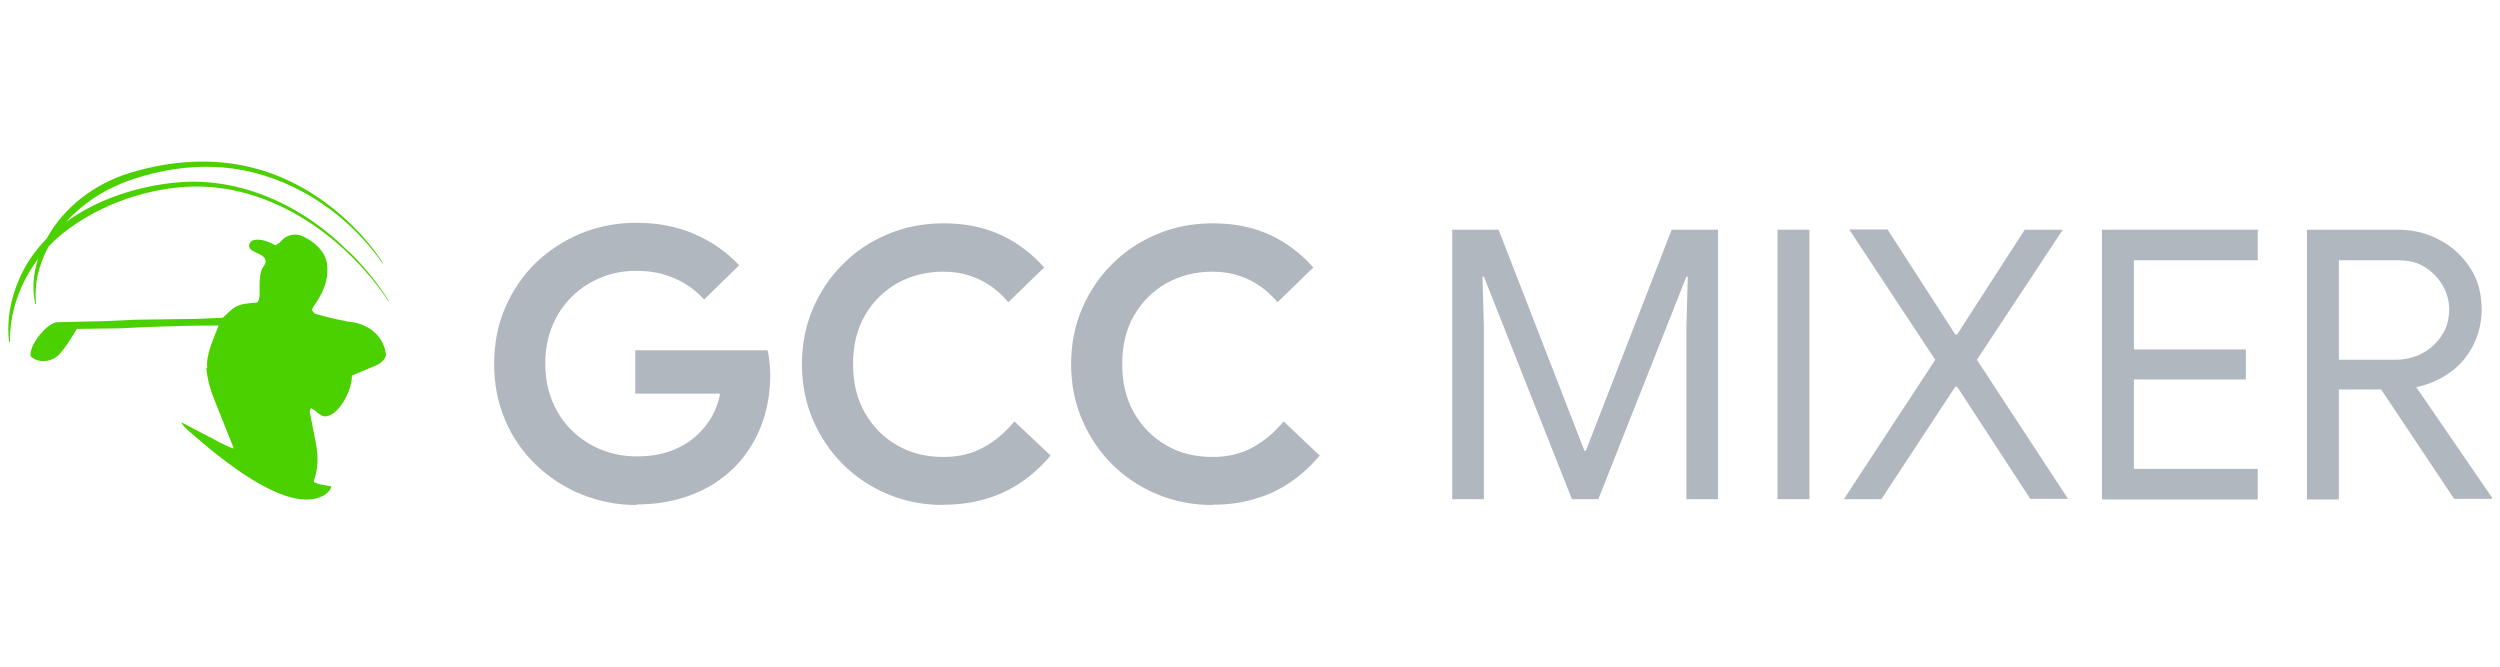
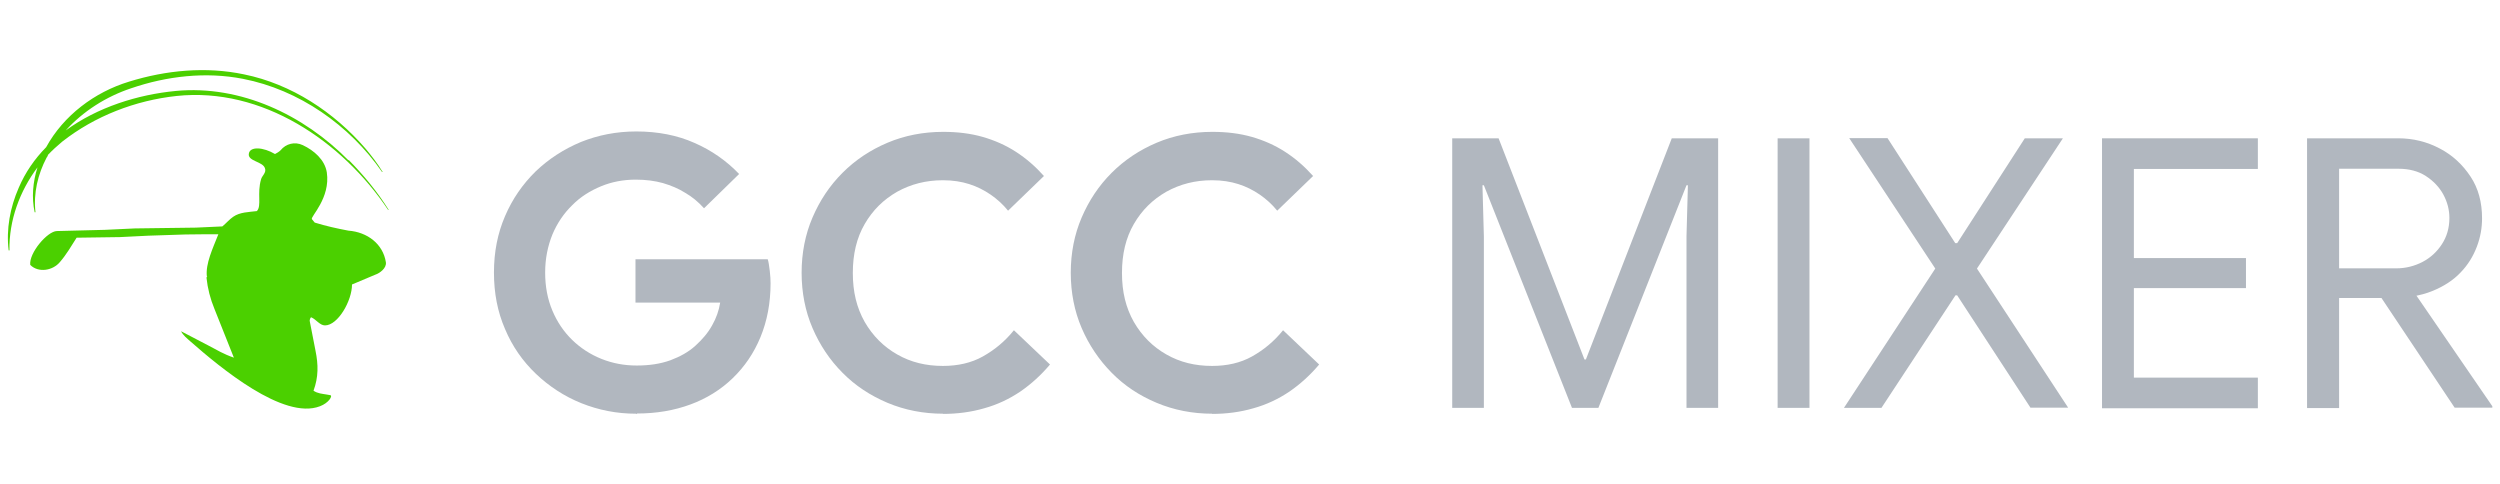
- <svg xmlns="http://www.w3.org/2000/svg" id="Layer_1" version="1.1" viewBox="0 0 90 24">
+ <svg xmlns="http://www.w3.org/2000/svg" id="Layer_1" version="1.1" viewBox="0 0 124 24">
  <defs>
    <style>
      .st0 {
        fill: #b1b7bf;
      }

      .st1 {
        fill: #4bd000;
      }
    </style>
  </defs>
  <g>
-     <path class="st1" d="M7.46,13.24c-.05-.46.21-1,.41-1.52-.42,0-.79,0-1.19.01l-1.33.04-1.02.05-1.56.02c-.2.32-.37.61-.6.88-.26.31-.78.39-1.07.1-.05-.43.62-1.21.96-1.22l1.73-.04,1.08-.05,2.2-.03.95-.04c.13-.11.26-.26.39-.35.24-.17.56-.17.85-.2.18-.19,0-.63.15-1.15.03-.12.2-.24.14-.4-.08-.24-.61-.25-.58-.51.03-.29.53-.25.94,0,.04-.02.16-.09.2-.14.19-.23.51-.32.8-.18.4.19.79.52.86.98.14.93-.6,1.6-.54,1.68l.1.12c.4.12.79.21,1.21.29.68.05,1.25.48,1.35,1.14.03.21-.22.39-.39.45l-.83.35c0,.59-.51,1.47-.97,1.47-.19,0-.32-.22-.49-.29-.03-.01-.06.09-.06.12l.21,1.08c.1.5.11.94-.07,1.44.15.1.31.11.48.14l.12.02c.1.02-.06.28-.37.4-1.31.51-3.6-1.4-4.66-2.33-.14-.12-.26-.22-.34-.37l1,.52c.29.15.52.3.9.43l-.7-1.75c-.15-.37-.25-.73-.29-1.14Z" />
-     <path class="st1" d="M12.56,9.07c-1.61-1.64-3.88-2.72-6.21-2.5-1.38.13-2.83.59-3.97,1.42.63-.7,1.46-1.22,2.35-1.52,1.29-.44,2.69-.6,4.03-.34,2.02.39,3.84,1.67,5.01,3.35h.02c-.19-.31-.4-.58-.62-.84-1.13-1.31-2.66-2.32-4.37-2.67-1.37-.29-2.81-.15-4.14.26-1.24.38-2.36,1.22-2.98,2.36-.41.42-.75.9-.99,1.46-.31.71-.46,1.5-.36,2.26h.03c-.02-1.08.37-2.13,1.01-2.99-.17.52-.22,1.09-.1,1.62h.03c-.08-.69.09-1.37.4-1.97.02-.03.04-.06.05-.1.16-.17.33-.32.51-.47,1.18-.93,2.64-1.49,4.12-1.65,3.08-.33,5.95,1.62,7.61,4.1h.02c-.41-.66-.9-1.25-1.44-1.79Z" />
+     <path class="st1" d="M10.26,13.71c-.07-.63.29-1.38.57-2.09-.58,0-1.09,0-1.64.01l-1.83.06-1.41.07-2.15.03c-.28.44-.51.84-.83,1.21-.36.43-1.07.54-1.47.14-.07-.59.85-1.67,1.32-1.68l2.38-.06,1.49-.07,3.03-.04,1.31-.06c.18-.15.36-.36.54-.48.33-.23.77-.23,1.17-.28.25-.26,0-.87.21-1.58.04-.17.28-.33.19-.55-.11-.33-.84-.34-.8-.7.04-.4.73-.34,1.3,0,.06-.03.22-.12.28-.19.26-.32.7-.44,1.1-.25.55.26,1.09.72,1.19,1.35.19,1.28-.83,2.21-.74,2.32l.14.17c.55.17,1.09.29,1.67.4.94.07,1.72.66,1.86,1.57.04.29-.3.54-.54.62l-1.14.48c0,.81-.7,2.03-1.34,2.03-.26,0-.44-.3-.68-.4-.04-.01-.08.12-.08.17l.29,1.49c.14.69.15,1.3-.1,1.98.21.14.43.15.66.19l.17.03c.14.03-.08.39-.51.55-1.81.7-4.96-1.93-6.42-3.21-.19-.17-.36-.3-.47-.51l1.38.72c.4.21.72.41,1.24.59l-.96-2.41c-.21-.51-.34-1.01-.4-1.57l.04-.03Z" />
+     <path class="st1" d="M17.29,7.96c-2.22-2.26-5.35-3.75-8.56-3.45-1.9.18-3.9.81-5.47,1.96.87-.96,2.01-1.68,3.24-2.09,1.78-.61,3.71-.83,5.55-.47,2.78.54,5.29,2.3,6.9,4.62h.03c-.26-.43-.55-.8-.85-1.16-1.56-1.81-3.67-3.2-6.02-3.68-1.89-.4-3.87-.21-5.71.36-1.71.52-3.25,1.68-4.11,3.25-.57.58-1.03,1.24-1.36,2.01-.43.98-.63,2.07-.5,3.11h.04c-.03-1.49.51-2.94,1.39-4.12-.23.72-.3,1.5-.14,2.23h.04c-.11-.95.12-1.89.55-2.71.03-.04.06-.08.07-.14.22-.23.45-.44.7-.65,1.63-1.28,3.64-2.05,5.68-2.27,4.24-.45,8.2,2.23,10.49,5.65h.03c-.57-.91-1.24-1.72-1.98-2.47h-.01Z" />
  </g>
  <g>
-     <path class="st0" d="M22.91,18.18c-.7,0-1.35-.13-1.97-.38-.62-.25-1.17-.61-1.64-1.06-.47-.45-.85-.99-1.11-1.61-.27-.62-.4-1.29-.4-2.03s.13-1.41.4-2.03c.27-.62.63-1.15,1.1-1.61.47-.45,1.01-.8,1.63-1.06.62-.25,1.28-.38,1.99-.38.78,0,1.48.14,2.1.41.62.27,1.16.65,1.6,1.12l-1.26,1.23c-.21-.23-.43-.41-.68-.56-.24-.15-.51-.26-.8-.35-.29-.08-.61-.12-.98-.12-.44,0-.86.08-1.25.24-.39.16-.74.38-1.04.68-.3.29-.54.64-.71,1.05-.17.41-.26.86-.26,1.37s.09.96.26,1.37c.17.41.41.76.71,1.05.3.29.65.52,1.05.68.4.16.82.24,1.27.24s.85-.06,1.21-.19c.35-.13.65-.3.9-.52.25-.22.45-.46.6-.73.15-.27.25-.54.29-.82h-3.05v-1.56h4.76c.03.09.05.23.07.41.02.18.03.33.03.45,0,.71-.12,1.36-.36,1.94-.24.58-.57,1.07-1,1.48-.43.41-.94.73-1.52.94-.59.22-1.23.33-1.92.33Z" />
-     <path class="st0" d="M33.96,18.18c-.71,0-1.38-.13-2-.39-.62-.26-1.16-.62-1.62-1.08-.46-.46-.82-1-1.08-1.61-.26-.61-.39-1.28-.39-1.99s.13-1.38.39-1.99c.26-.61.62-1.15,1.08-1.61.46-.46,1-.82,1.62-1.08.62-.26,1.29-.39,2-.39.52,0,.99.06,1.42.18.43.12.83.3,1.2.54.37.24.7.52,1.01.87l-1.29,1.25c-.19-.23-.4-.42-.63-.58-.23-.16-.49-.29-.77-.38-.28-.09-.59-.14-.94-.14-.61,0-1.15.14-1.65.41-.49.28-.88.66-1.17,1.16-.29.5-.43,1.08-.43,1.76s.14,1.25.43,1.76c.29.5.68.89,1.17,1.17.49.28,1.04.41,1.65.41.54,0,1.02-.11,1.44-.34.42-.23.79-.54,1.12-.94l1.3,1.23c-.32.38-.67.7-1.07.97-.4.27-.83.47-1.3.6-.47.14-.97.2-1.5.2Z" />
-     <path class="st0" d="M43.65,18.18c-.71,0-1.38-.13-2-.39-.62-.26-1.16-.62-1.62-1.08-.46-.46-.82-1-1.08-1.61-.26-.61-.39-1.28-.39-1.99s.13-1.38.39-1.99c.26-.61.62-1.15,1.08-1.61.46-.46,1-.82,1.62-1.08.62-.26,1.29-.39,2-.39.52,0,.99.06,1.42.18.43.12.83.3,1.2.54.37.24.7.52,1.01.87l-1.29,1.25c-.19-.23-.4-.42-.63-.58-.23-.16-.49-.29-.77-.38-.28-.09-.59-.14-.94-.14-.61,0-1.15.14-1.65.41-.49.28-.88.66-1.17,1.16-.29.5-.43,1.08-.43,1.76s.14,1.25.43,1.76c.29.5.68.89,1.17,1.17.49.28,1.04.41,1.65.41.54,0,1.02-.11,1.44-.34.42-.23.79-.54,1.12-.94l1.3,1.23c-.32.38-.67.7-1.07.97-.4.27-.83.47-1.3.6-.47.14-.97.2-1.5.2Z" />
-     <path class="st0" d="M52.28,17.97v-9.7h1.67l3.09,7.96h.05l3.09-7.96h1.67v9.7h-1.14v-6.17l.05-1.84h-.05l-3.17,8.01h-.95l-3.17-8.01h-.05l.05,1.84v6.17h-1.14Z" />
-     <path class="st0" d="M63.99,17.97v-9.7h1.15v9.7h-1.15Z" />
-     <path class="st0" d="M66.38,17.97l3.88-5.92h.19l2.44-3.78h1.37l-3.73,5.65h-.14l-2.66,4.05h-1.36ZM66.57,8.26h1.38l2.44,3.78h.18l3.88,5.92h-1.36l-2.64-4.05h-.15l-3.73-5.65Z" />
-     <path class="st0" d="M75.67,17.97v-9.7h5.61v1.1h-4.46v7.51h4.46v1.1h-5.61ZM76.28,13.66v-1.08h4.57v1.08h-4.57Z" />
-     <path class="st0" d="M83.05,17.97v-9.7h3.28c.54,0,1.04.12,1.5.37.46.24.82.58,1.1,1.01.28.43.41.93.41,1.5,0,.34-.06.68-.19,1.02-.13.34-.32.65-.59.93-.27.28-.61.5-1.02.67-.41.17-.9.25-1.47.25h-2.41v-1.07h2.6c.33,0,.65-.08.94-.23.29-.15.52-.37.7-.64.18-.27.27-.58.27-.94,0-.29-.07-.57-.22-.84-.15-.27-.36-.49-.63-.67-.27-.18-.6-.26-.98-.26h-2.14v8.61h-1.15ZM85.39,13.52l1.26-.07,3.06,4.46v.05h-1.36l-2.97-4.45Z" />
+     <path class="st0" d="M31.55,20.52c-.96,0-1.86-.18-2.71-.52-.85-.34-1.61-.84-2.26-1.46-.65-.62-1.17-1.36-1.53-2.22-.37-.85-.55-1.78-.55-2.8s.18-1.94.55-2.8.87-1.58,1.52-2.22c.65-.62,1.39-1.1,2.25-1.46.85-.34,1.76-.52,2.74-.52,1.07,0,2.04.19,2.89.57.85.37,1.6.9,2.21,1.54l-1.74,1.7c-.29-.32-.59-.57-.94-.77-.33-.21-.7-.36-1.1-.48-.4-.11-.84-.17-1.35-.17-.61,0-1.19.11-1.72.33s-1.02.52-1.43.94c-.41.4-.74.88-.98,1.45-.23.57-.36,1.19-.36,1.89s.12,1.32.36,1.89.57,1.05.98,1.45.9.72,1.45.94,1.13.33,1.75.33,1.17-.08,1.67-.26c.48-.18.9-.41,1.24-.72s.62-.63.83-1.01c.21-.37.34-.74.4-1.13h-4.2v-2.15h6.56c.04.12.07.32.1.57s.04.45.04.62c0,.98-.17,1.87-.5,2.67s-.79,1.47-1.38,2.04-1.3,1.01-2.09,1.3c-.81.3-1.7.45-2.65.45l-.03.03Z" />
+     <path class="st0" d="M46.78,20.52c-.98,0-1.9-.18-2.76-.54-.85-.36-1.6-.85-2.23-1.49-.63-.63-1.13-1.38-1.49-2.22s-.54-1.76-.54-2.74.18-1.9.54-2.74.85-1.58,1.49-2.22,1.38-1.13,2.23-1.49c.85-.36,1.78-.54,2.76-.54.72,0,1.36.08,1.96.25.59.17,1.14.41,1.65.74s.96.72,1.39,1.2l-1.78,1.72c-.26-.32-.55-.58-.87-.8s-.68-.4-1.06-.52-.81-.19-1.3-.19c-.84,0-1.58.19-2.27.57-.68.39-1.21.91-1.61,1.6s-.59,1.49-.59,2.43.19,1.72.59,2.43c.4.69.94,1.23,1.61,1.61.68.39,1.43.57,2.27.57.74,0,1.41-.15,1.98-.47s1.09-.74,1.54-1.3l1.79,1.7c-.44.52-.92.96-1.47,1.34-.55.37-1.14.65-1.79.83-.65.19-1.34.28-2.07.28h.01Z" />
+     <path class="st0" d="M60.13,20.52c-.98,0-1.9-.18-2.76-.54s-1.6-.85-2.23-1.49-1.13-1.38-1.49-2.22c-.36-.84-.54-1.76-.54-2.74s.18-1.9.54-2.74.85-1.58,1.49-2.22c.63-.63,1.38-1.13,2.23-1.49s1.78-.54,2.76-.54c.72,0,1.36.08,1.96.25.59.17,1.14.41,1.65.74s.96.72,1.39,1.2l-1.78,1.72c-.26-.32-.55-.58-.87-.8s-.68-.4-1.06-.52-.81-.19-1.3-.19c-.84,0-1.58.19-2.27.57-.68.39-1.21.91-1.61,1.6-.4.69-.59,1.49-.59,2.43s.19,1.72.59,2.43c.4.69.94,1.23,1.61,1.61.68.39,1.43.57,2.27.57.74,0,1.41-.15,1.98-.47s1.09-.74,1.54-1.3l1.79,1.7c-.44.52-.92.96-1.47,1.34-.55.37-1.14.65-1.79.83-.65.19-1.34.28-2.07.28h.01Z" />
+     <path class="st0" d="M72.03,20.23V6.86h2.3l4.26,10.97h.07l4.26-10.97h2.3v13.37h-1.57v-8.5l.07-2.54h-.07l-4.37,11.04h-1.31l-4.37-11.04h-.07l.07,2.54v8.5s-1.57,0-1.57,0Z" />
+     <path class="st0" d="M88.17,20.23V6.86h1.58v13.37s-1.58,0-1.58,0Z" />
+     <path class="st0" d="M91.46,20.23l5.35-8.16h.26l3.36-5.21h1.89l-5.14,7.79h-.19l-3.67,5.58h-1.87.01ZM91.72,6.85h1.9l3.36,5.21h.25l5.35,8.16h-1.87l-3.64-5.58h-.21s-5.14-7.79-5.14-7.79Z" />
+     <path class="st0" d="M104.26,20.23V6.86h7.73v1.52h-6.15v10.35h6.15v1.52h-7.73ZM105.1,14.29v-1.49h6.3v1.49h-6.3Z" />
+     <path class="st0" d="M114.43,20.23V6.86h4.52c.74,0,1.43.17,2.07.51.63.33,1.13.8,1.52,1.39s.57,1.28.57,2.07c0,.47-.08.94-.26,1.41-.18.47-.44.9-.81,1.28-.37.39-.84.69-1.41.92-.57.23-1.24.34-2.03.34h-3.32v-1.47h3.58c.45,0,.9-.11,1.3-.32s.72-.51.96-.88.37-.8.37-1.3c0-.4-.1-.79-.3-1.16s-.5-.68-.87-.92-.83-.36-1.35-.36h-2.95v11.87h-1.58,0ZM117.66,14.1l1.74-.1,4.22,6.15v.07h-1.87l-4.09-6.13h.01Z" />
  </g>
</svg>
